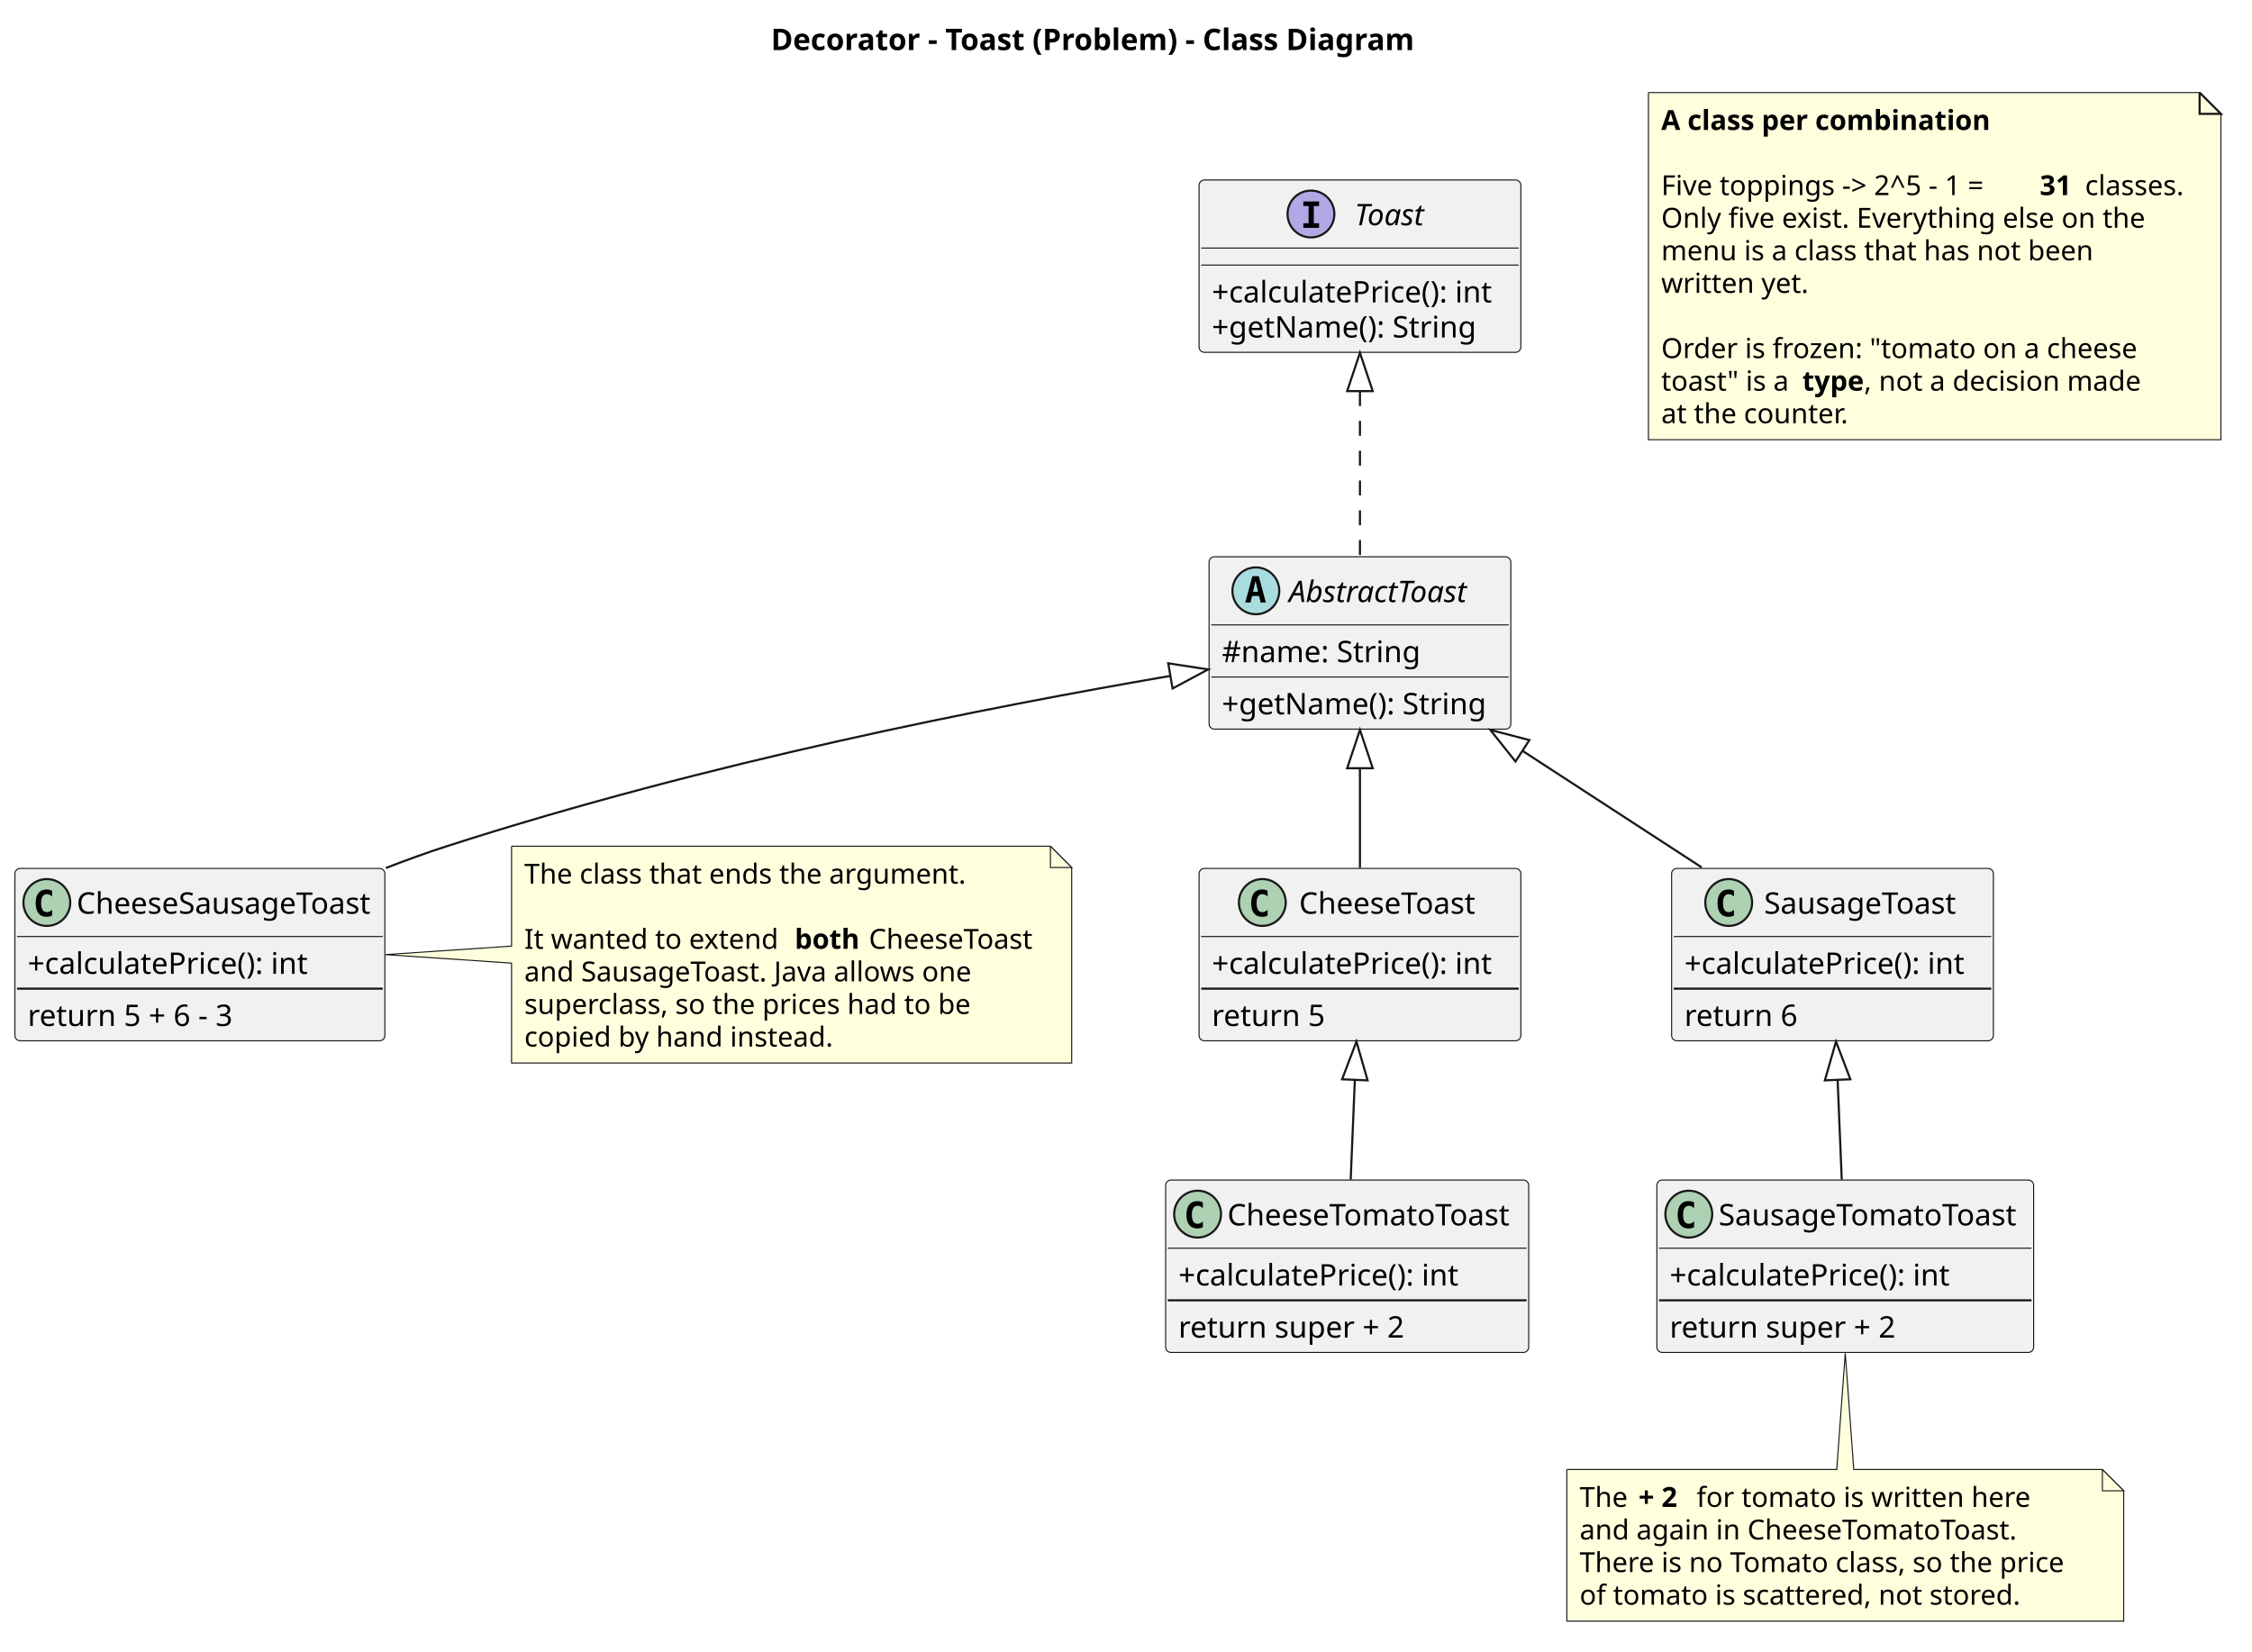
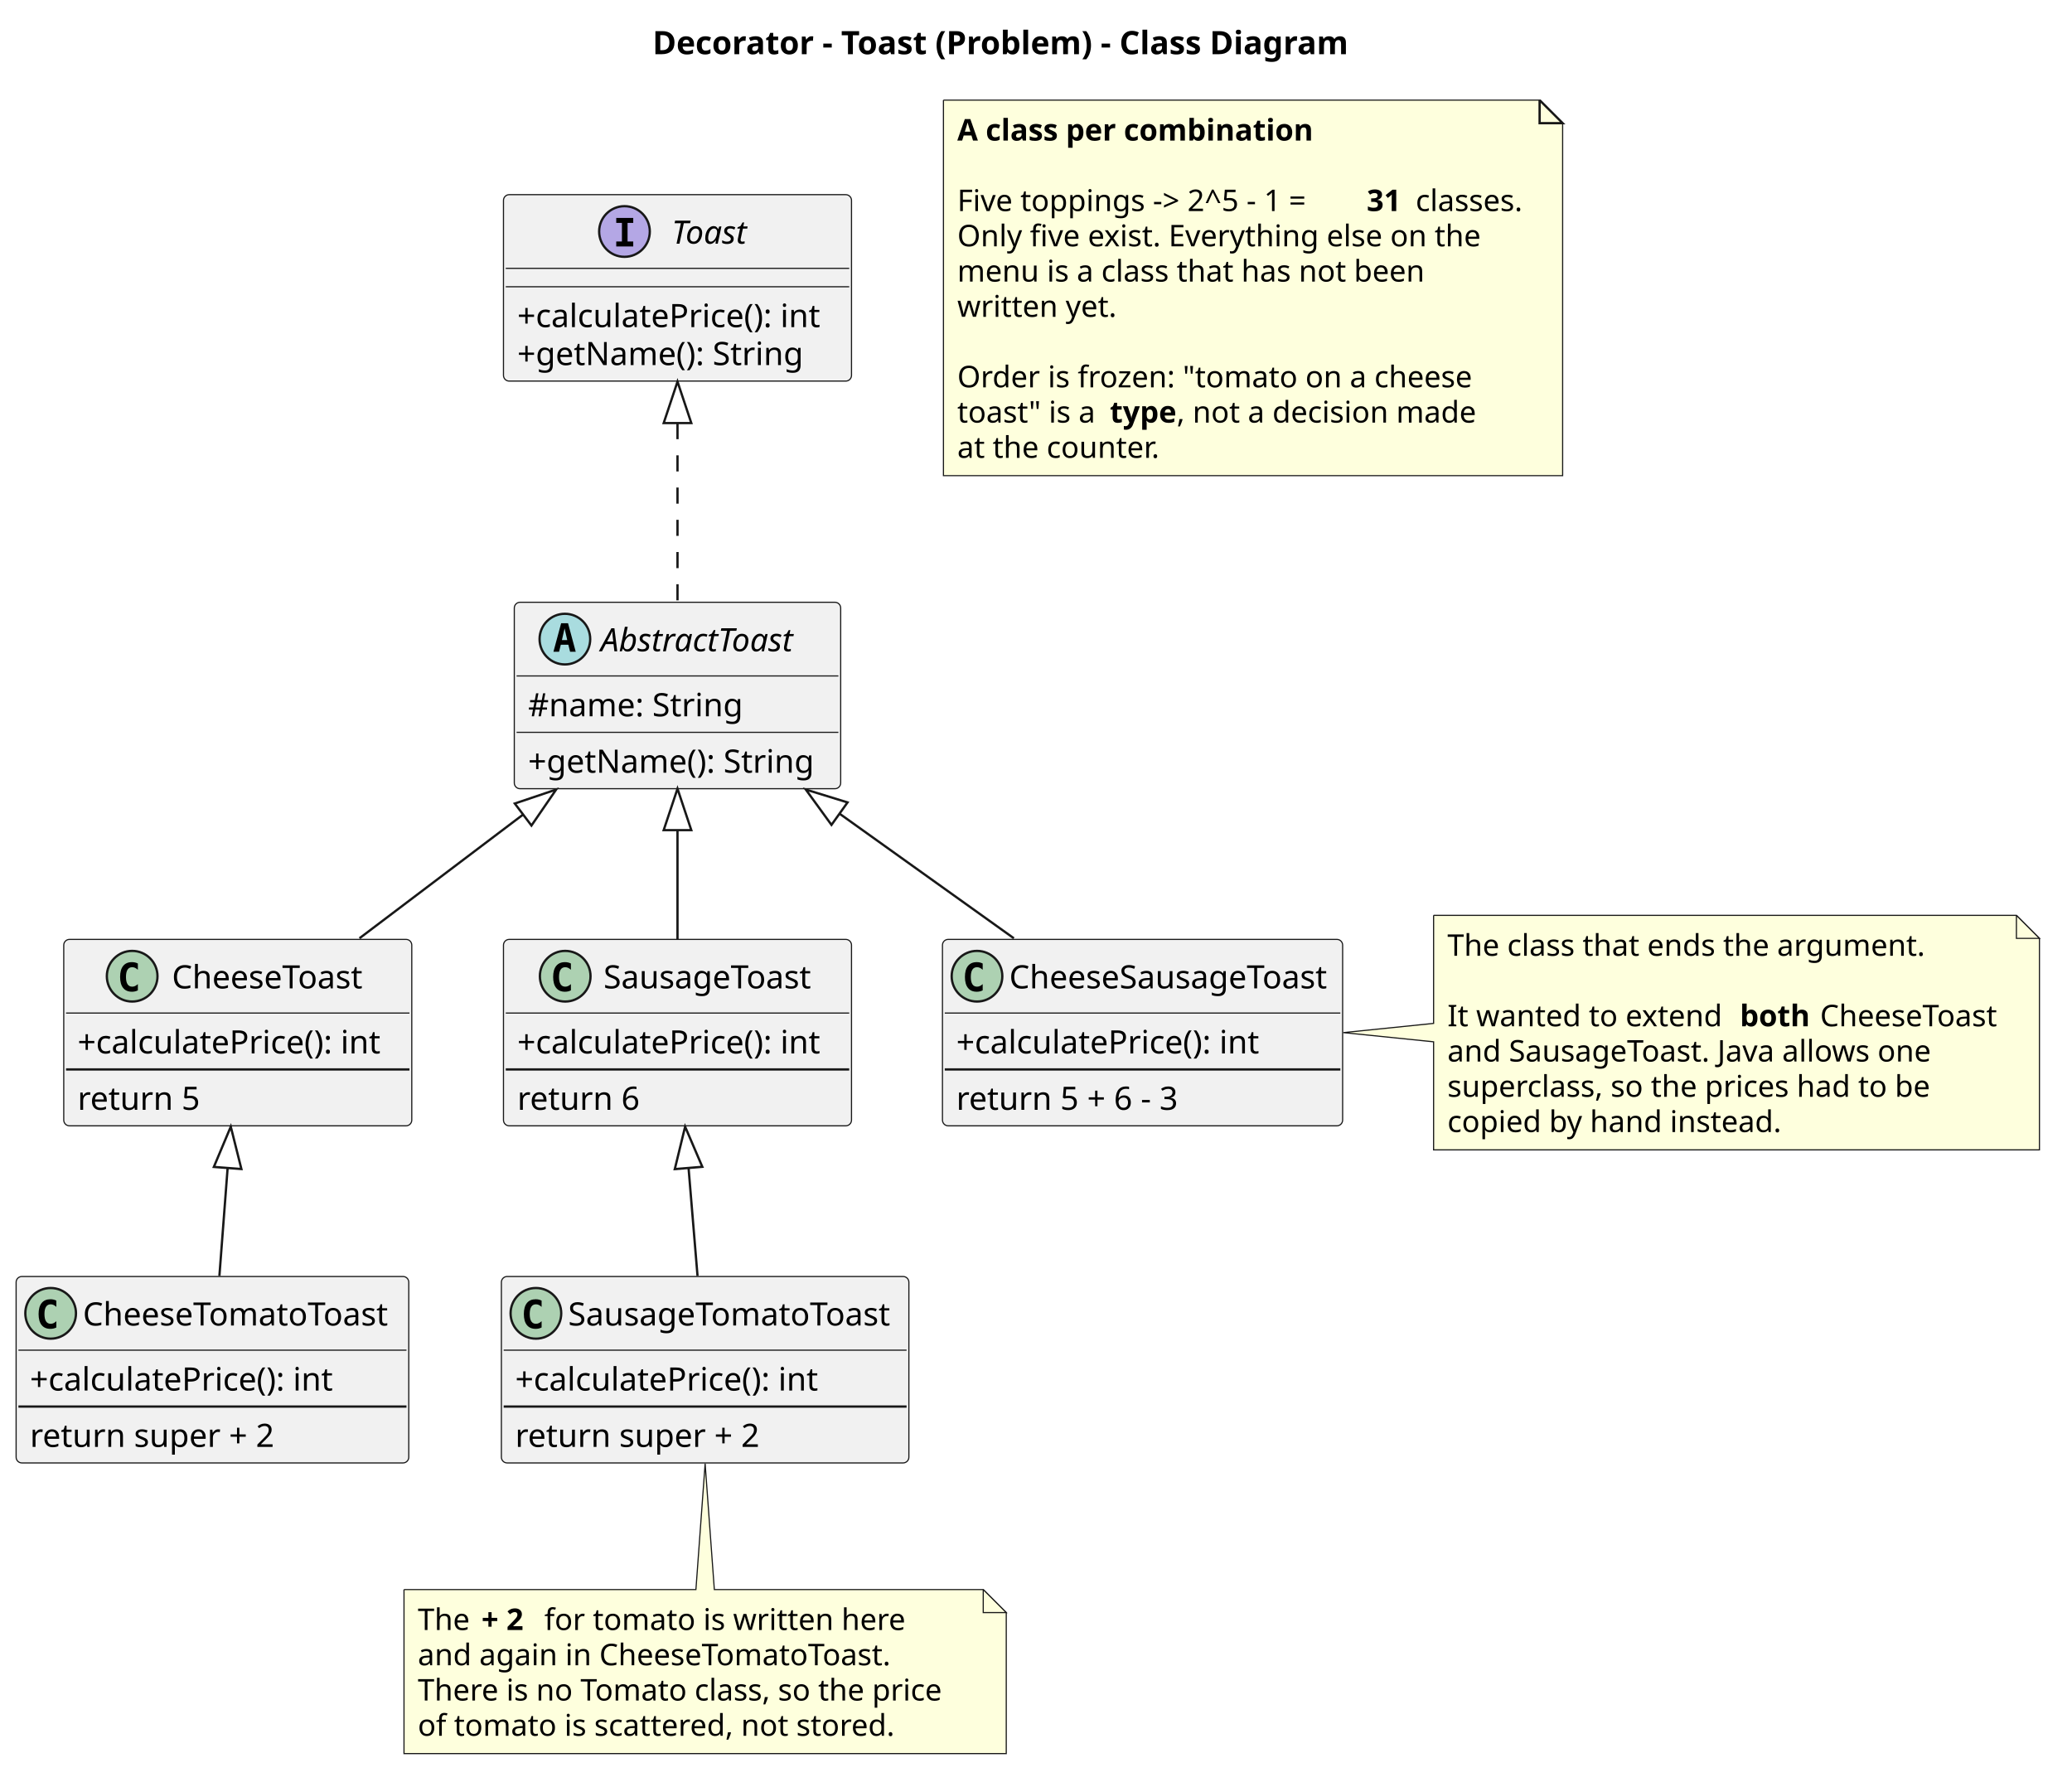
- <svg xmlns="http://www.w3.org/2000/svg" contentStyleType="text/css" data-diagram-type="CLASS" height="776px" preserveAspectRatio="none" style="width:1058px;height:776px;background:#FFFFFF;" version="1.1" viewBox="0 0 1058 776" width="1058px" zoomAndPan="magnify">
+ <svg xmlns="http://www.w3.org/2000/svg" contentStyleType="text/css" data-diagram-type="CLASS" height="776px" preserveAspectRatio="none" style="width:900px;height:776px;background:#FFFFFF;" version="1.1" viewBox="0 0 900 776" width="900px" zoomAndPan="magnify">
  <defs />
  <g>
-     <g class="title" data-source-line="1">
-       <text fill="#000000" font-family="sans-serif" font-size="14" font-weight="700" lengthAdjust="spacing" textLength="327.018" x="362.187" y="23.535">Decorator - Toast (Problem) - Class Diagram</text>
+     <g class="title" data-source-line="3">
+       <text fill="#000000" font-family="sans-serif" font-size="14" font-weight="700" lengthAdjust="spacing" textLength="327.018" x="283.42" y="23.535">Decorator - Toast (Problem) - Class Diagram</text>
    </g>
-     <g class="entity" data-qualified-name="Toast" data-source-line="7" id="ent0001">
-       <rect fill="#F1F1F1" height="80.977" rx="2.5" ry="2.5" style="stroke:#181818;stroke-width:0.5;" width="151.173" x="563.33" y="84.548" />
-       <ellipse cx="615.888" cy="100.548" fill="#B4A7E5" rx="11" ry="11" style="stroke:#181818;stroke-width:1;" />
-       <path d="M612.316,96.813 L612.316,94.655 L619.695,94.655 L619.695,96.813 L617.23,96.813 L617.23,104.89 L619.695,104.89 L619.695,107.048 L612.316,107.048 L612.316,104.89 L614.781,104.89 L614.781,96.813 Z " fill="#000000" />
-       <text fill="#000000" font-family="sans-serif" font-size="14" font-style="italic" lengthAdjust="spacing" textLength="37.557" x="636.388" y="105.839">Toast</text>
-       <line style="stroke:#181818;stroke-width:0.5;" x1="564.33" x2="713.503" y1="116.548" y2="116.548" />
-       <line style="stroke:#181818;stroke-width:0.5;" x1="564.33" x2="713.503" y1="124.548" y2="124.548" />
-       <text fill="#000000" font-family="sans-serif" font-size="14" lengthAdjust="spacing" textLength="139.173" x="569.33" y="142.083">+calculatePrice(): int</text>
-       <text fill="#000000" font-family="sans-serif" font-size="14" lengthAdjust="spacing" textLength="129.773" x="569.33" y="158.572">+getName(): String</text>
+     <g class="entity" data-qualified-name="Toast" data-source-line="8" id="ent0001">
+       <rect fill="#F1F1F1" height="80.977" rx="2.5" ry="2.5" style="stroke:#181818;stroke-width:0.5;" width="151.173" x="218.69" y="84.548" />
+       <ellipse cx="271.248" cy="100.548" fill="#B4A7E5" rx="11" ry="11" style="stroke:#181818;stroke-width:1;" />
+       <path d="M267.676,96.813 L267.676,94.655 L275.055,94.655 L275.055,96.813 L272.59,96.813 L272.59,104.89 L275.055,104.89 L275.055,107.048 L267.676,107.048 L267.676,104.89 L270.141,104.89 L270.141,96.813 Z " fill="#000000" />
+       <text fill="#000000" font-family="sans-serif" font-size="14" font-style="italic" lengthAdjust="spacing" textLength="37.557" x="291.748" y="105.839">Toast</text>
+       <line style="stroke:#181818;stroke-width:0.5;" x1="219.69" x2="368.863" y1="116.548" y2="116.548" />
+       <line style="stroke:#181818;stroke-width:0.5;" x1="219.69" x2="368.863" y1="124.548" y2="124.548" />
+       <text fill="#000000" font-family="sans-serif" font-size="14" lengthAdjust="spacing" textLength="139.173" x="224.69" y="142.083">+calculatePrice(): int</text>
+       <text fill="#000000" font-family="sans-serif" font-size="14" lengthAdjust="spacing" textLength="129.773" x="224.69" y="158.572">+getName(): String</text>
    </g>
-     <g class="entity" data-qualified-name="AbstractToast" data-source-line="12" id="ent0002">
-       <rect fill="#F1F1F1" height="80.977" rx="2.5" ry="2.5" style="stroke:#181818;stroke-width:0.5;" width="141.773" x="568.03" y="261.588" />
-       <ellipse cx="590.008" cy="277.588" fill="#A9DCDF" rx="11" ry="11" style="stroke:#181818;stroke-width:1;" />
-       <path d="M589.871,272.936 L588.717,278.008 L591.033,278.008 Z M588.377,270.695 L591.373,270.695 L594.719,283.088 L592.27,283.088 L591.506,280.025 L588.227,280.025 L587.48,283.088 L585.032,283.088 Z " fill="#000000" />
-       <text fill="#000000" font-family="sans-serif" font-size="14" font-style="italic" lengthAdjust="spacing" textLength="94.268" x="605.558" y="282.879">AbstractToast</text>
-       <line style="stroke:#181818;stroke-width:0.5;" x1="569.03" x2="708.803" y1="293.588" y2="293.588" />
-       <text fill="#000000" font-family="sans-serif" font-size="14" lengthAdjust="spacing" textLength="94.972" x="574.03" y="311.123">#name: String</text>
-       <line style="stroke:#181818;stroke-width:0.5;" x1="569.03" x2="708.803" y1="318.077" y2="318.077" />
-       <text fill="#000000" font-family="sans-serif" font-size="14" lengthAdjust="spacing" textLength="129.773" x="574.03" y="335.612">+getName(): String</text>
+     <g class="entity" data-qualified-name="AbstractToast" data-source-line="13" id="ent0002">
+       <rect fill="#F1F1F1" height="80.977" rx="2.5" ry="2.5" style="stroke:#181818;stroke-width:0.5;" width="141.773" x="223.39" y="261.588" />
+       <ellipse cx="245.368" cy="277.588" fill="#A9DCDF" rx="11" ry="11" style="stroke:#181818;stroke-width:1;" />
+       <path d="M245.231,272.936 L244.077,278.008 L246.393,278.008 Z M243.737,270.695 L246.733,270.695 L250.079,283.088 L247.63,283.088 L246.866,280.025 L243.587,280.025 L242.84,283.088 L240.392,283.088 Z " fill="#000000" />
+       <text fill="#000000" font-family="sans-serif" font-size="14" font-style="italic" lengthAdjust="spacing" textLength="94.268" x="260.918" y="282.879">AbstractToast</text>
+       <line style="stroke:#181818;stroke-width:0.5;" x1="224.39" x2="364.163" y1="293.588" y2="293.588" />
+       <text fill="#000000" font-family="sans-serif" font-size="14" lengthAdjust="spacing" textLength="94.972" x="229.39" y="311.123">#name: String</text>
+       <line style="stroke:#181818;stroke-width:0.5;" x1="224.39" x2="364.163" y1="318.077" y2="318.077" />
+       <text fill="#000000" font-family="sans-serif" font-size="14" lengthAdjust="spacing" textLength="129.773" x="229.39" y="335.612">+getName(): String</text>
    </g>
-     <g class="entity" data-qualified-name="CheeseToast" data-source-line="17" id="ent0003">
-       <rect fill="#F1F1F1" height="80.977" rx="2.5" ry="2.5" style="stroke:#181818;stroke-width:0.5;" width="151.173" x="563.33" y="408.008" />
-       <ellipse cx="593.047" cy="424.008" fill="#ADD1B2" rx="11" ry="11" style="stroke:#181818;stroke-width:1;" />
-       <path d="M595.52,430.151 Q594.939,430.45 594.3,430.6 Q593.661,430.749 592.956,430.749 Q590.449,430.749 589.129,429.097 Q587.809,427.445 587.809,424.324 Q587.809,421.195 589.129,419.543 Q590.449,417.891 592.956,417.891 Q593.661,417.891 594.308,418.041 Q594.956,418.19 595.52,418.489 L595.52,421.211 Q594.89,420.63 594.296,420.361 Q593.703,420.091 593.072,420.091 Q591.727,420.091 591.042,421.158 Q590.357,422.224 590.357,424.324 Q590.357,426.416 591.042,427.483 Q591.727,428.549 593.072,428.549 Q593.703,428.549 594.296,428.279 Q594.89,428.01 595.52,427.429 Z " fill="#000000" />
-       <text fill="#000000" font-family="sans-serif" font-size="14" lengthAdjust="spacing" textLength="86.468" x="610.318" y="429.299">CheeseToast</text>
-       <line style="stroke:#181818;stroke-width:0.5;" x1="564.33" x2="713.503" y1="440.008" y2="440.008" />
-       <text fill="#000000" font-family="sans-serif" font-size="14" lengthAdjust="spacing" textLength="139.173" x="569.33" y="457.543">+calculatePrice(): int</text>
-       <line style="stroke:#181818;stroke-width:1;" x1="564.33" x2="713.503" y1="464.497" y2="464.497" />
-       <text fill="#000000" font-family="sans-serif" font-size="14" lengthAdjust="spacing" textLength="55.152" x="569.33" y="482.032">return 5</text>
+     <g class="entity" data-qualified-name="CheeseToast" data-source-line="18" id="ent0003">
+       <rect fill="#F1F1F1" height="80.977" rx="2.5" ry="2.5" style="stroke:#181818;stroke-width:0.5;" width="151.173" x="27.69" y="408.008" />
+       <ellipse cx="57.407" cy="424.008" fill="#ADD1B2" rx="11" ry="11" style="stroke:#181818;stroke-width:1;" />
+       <path d="M59.88,430.151 Q59.299,430.45 58.66,430.6 Q58.021,430.749 57.316,430.749 Q54.809,430.749 53.489,429.097 Q52.169,427.445 52.169,424.324 Q52.169,421.195 53.489,419.543 Q54.809,417.891 57.316,417.891 Q58.021,417.891 58.669,418.041 Q59.316,418.19 59.88,418.489 L59.88,421.211 Q59.25,420.63 58.656,420.361 Q58.063,420.091 57.432,420.091 Q56.087,420.091 55.402,421.158 Q54.717,422.224 54.717,424.324 Q54.717,426.416 55.402,427.483 Q56.087,428.549 57.432,428.549 Q58.063,428.549 58.656,428.279 Q59.25,428.01 59.88,427.429 Z " fill="#000000" />
+       <text fill="#000000" font-family="sans-serif" font-size="14" lengthAdjust="spacing" textLength="86.468" x="74.678" y="429.299">CheeseToast</text>
+       <line style="stroke:#181818;stroke-width:0.5;" x1="28.69" x2="177.863" y1="440.008" y2="440.008" />
+       <text fill="#000000" font-family="sans-serif" font-size="14" lengthAdjust="spacing" textLength="139.173" x="33.69" y="457.543">+calculatePrice(): int</text>
+       <line style="stroke:#181818;stroke-width:1;" x1="28.69" x2="177.863" y1="464.497" y2="464.497" />
+       <text fill="#000000" font-family="sans-serif" font-size="14" lengthAdjust="spacing" textLength="55.152" x="33.69" y="482.032">return 5</text>
    </g>
-     <g class="entity" data-qualified-name="SausageToast" data-source-line="23" id="ent0004">
-       <rect fill="#F1F1F1" height="80.977" rx="2.5" ry="2.5" style="stroke:#181818;stroke-width:0.5;" width="151.173" x="785.33" y="408.008" />
-       <ellipse cx="812.146" cy="424.008" fill="#ADD1B2" rx="11" ry="11" style="stroke:#181818;stroke-width:1;" />
-       <path d="M814.62,430.151 Q814.038,430.45 813.399,430.6 Q812.76,430.749 812.055,430.749 Q809.548,430.749 808.228,429.097 Q806.908,427.445 806.908,424.324 Q806.908,421.195 808.228,419.543 Q809.548,417.891 812.055,417.891 Q812.76,417.891 813.408,418.041 Q814.055,418.19 814.62,418.489 L814.62,421.211 Q813.989,420.63 813.395,420.361 Q812.802,420.091 812.171,420.091 Q810.826,420.091 810.141,421.158 Q809.457,422.224 809.457,424.324 Q809.457,426.416 810.141,427.483 Q810.826,428.549 812.171,428.549 Q812.802,428.549 813.395,428.279 Q813.989,428.01 814.62,427.429 Z " fill="#000000" />
-       <text fill="#000000" font-family="sans-serif" font-size="14" lengthAdjust="spacing" textLength="92.914" x="828.772" y="429.299">SausageToast</text>
-       <line style="stroke:#181818;stroke-width:0.5;" x1="786.33" x2="935.503" y1="440.008" y2="440.008" />
-       <text fill="#000000" font-family="sans-serif" font-size="14" lengthAdjust="spacing" textLength="139.173" x="791.33" y="457.543">+calculatePrice(): int</text>
-       <line style="stroke:#181818;stroke-width:1;" x1="786.33" x2="935.503" y1="464.497" y2="464.497" />
-       <text fill="#000000" font-family="sans-serif" font-size="14" lengthAdjust="spacing" textLength="55.152" x="791.33" y="482.032">return 6</text>
+     <g class="entity" data-qualified-name="SausageToast" data-source-line="24" id="ent0004">
+       <rect fill="#F1F1F1" height="80.977" rx="2.5" ry="2.5" style="stroke:#181818;stroke-width:0.5;" width="151.173" x="218.69" y="408.008" />
+       <ellipse cx="245.506" cy="424.008" fill="#ADD1B2" rx="11" ry="11" style="stroke:#181818;stroke-width:1;" />
+       <path d="M247.98,430.151 Q247.399,430.45 246.759,430.6 Q246.12,430.749 245.415,430.749 Q242.908,430.749 241.588,429.097 Q240.268,427.445 240.268,424.324 Q240.268,421.195 241.588,419.543 Q242.908,417.891 245.415,417.891 Q246.12,417.891 246.768,418.041 Q247.415,418.19 247.98,418.489 L247.98,421.211 Q247.349,420.63 246.755,420.361 Q246.162,420.091 245.531,420.091 Q244.186,420.091 243.501,421.158 Q242.816,422.224 242.816,424.324 Q242.816,426.416 243.501,427.483 Q244.186,428.549 245.531,428.549 Q246.162,428.549 246.755,428.279 Q247.349,428.01 247.98,427.429 Z " fill="#000000" />
+       <text fill="#000000" font-family="sans-serif" font-size="14" lengthAdjust="spacing" textLength="92.914" x="262.132" y="429.299">SausageToast</text>
+       <line style="stroke:#181818;stroke-width:0.5;" x1="219.69" x2="368.863" y1="440.008" y2="440.008" />
+       <text fill="#000000" font-family="sans-serif" font-size="14" lengthAdjust="spacing" textLength="139.173" x="224.69" y="457.543">+calculatePrice(): int</text>
+       <line style="stroke:#181818;stroke-width:1;" x1="219.69" x2="368.863" y1="464.497" y2="464.497" />
+       <text fill="#000000" font-family="sans-serif" font-size="14" lengthAdjust="spacing" textLength="55.152" x="224.69" y="482.032">return 6</text>
    </g>
-     <g class="entity" data-qualified-name="CheeseTomatoToast" data-source-line="29" id="ent0005">
-       <rect fill="#F1F1F1" height="80.977" rx="2.5" ry="2.5" style="stroke:#181818;stroke-width:0.5;" width="170.558" x="547.63" y="554.428" />
-       <ellipse cx="562.63" cy="570.428" fill="#ADD1B2" rx="11" ry="11" style="stroke:#181818;stroke-width:1;" />
-       <path d="M565.103,576.571 Q564.522,576.87 563.883,577.02 Q563.244,577.169 562.538,577.169 Q560.031,577.169 558.712,575.517 Q557.392,573.865 557.392,570.744 Q557.392,567.615 558.712,565.963 Q560.031,564.311 562.538,564.311 Q563.244,564.311 563.891,564.461 Q564.539,564.61 565.103,564.909 L565.103,567.631 Q564.472,567.05 563.879,566.781 Q563.285,566.511 562.654,566.511 Q561.31,566.511 560.625,567.577 Q559.94,568.644 559.94,570.744 Q559.94,572.836 560.625,573.903 Q561.31,574.969 562.654,574.969 Q563.285,574.969 563.879,574.699 Q564.472,574.43 565.103,573.849 Z " fill="#000000" />
-       <text fill="#000000" font-family="sans-serif" font-size="14" lengthAdjust="spacing" textLength="138.558" x="576.63" y="575.719">CheeseTomatoToast</text>
-       <line style="stroke:#181818;stroke-width:0.5;" x1="548.63" x2="717.188" y1="586.428" y2="586.428" />
-       <text fill="#000000" font-family="sans-serif" font-size="14" lengthAdjust="spacing" textLength="139.173" x="553.63" y="603.963">+calculatePrice(): int</text>
-       <line style="stroke:#181818;stroke-width:1;" x1="548.63" x2="717.188" y1="610.917" y2="610.917" />
-       <text fill="#000000" font-family="sans-serif" font-size="14" lengthAdjust="spacing" textLength="113.306" x="553.63" y="628.452">return super + 2</text>
+     <g class="entity" data-qualified-name="CheeseTomatoToast" data-source-line="30" id="ent0005">
+       <rect fill="#F1F1F1" height="80.977" rx="2.5" ry="2.5" style="stroke:#181818;stroke-width:0.5;" width="170.558" x="7" y="554.428" />
+       <ellipse cx="22" cy="570.428" fill="#ADD1B2" rx="11" ry="11" style="stroke:#181818;stroke-width:1;" />
+       <path d="M24.473,576.571 Q23.892,576.87 23.253,577.02 Q22.614,577.169 21.908,577.169 Q19.401,577.169 18.081,575.517 Q16.762,573.865 16.762,570.744 Q16.762,567.615 18.081,565.963 Q19.401,564.311 21.908,564.311 Q22.614,564.311 23.261,564.461 Q23.909,564.61 24.473,564.909 L24.473,567.631 Q23.842,567.05 23.249,566.781 Q22.655,566.511 22.024,566.511 Q20.68,566.511 19.995,567.577 Q19.31,568.644 19.31,570.744 Q19.31,572.836 19.995,573.903 Q20.68,574.969 22.024,574.969 Q22.655,574.969 23.249,574.699 Q23.842,574.43 24.473,573.849 Z " fill="#000000" />
+       <text fill="#000000" font-family="sans-serif" font-size="14" lengthAdjust="spacing" textLength="138.558" x="36" y="575.719">CheeseTomatoToast</text>
+       <line style="stroke:#181818;stroke-width:0.5;" x1="8" x2="176.558" y1="586.428" y2="586.428" />
+       <text fill="#000000" font-family="sans-serif" font-size="14" lengthAdjust="spacing" textLength="139.173" x="13" y="603.963">+calculatePrice(): int</text>
+       <line style="stroke:#181818;stroke-width:1;" x1="8" x2="176.558" y1="610.917" y2="610.917" />
+       <text fill="#000000" font-family="sans-serif" font-size="14" lengthAdjust="spacing" textLength="113.306" x="13" y="628.452">return super + 2</text>
    </g>
-     <g class="entity" data-qualified-name="SausageTomatoToast" data-source-line="35" id="ent0006">
-       <rect fill="#F1F1F1" height="80.977" rx="2.5" ry="2.5" style="stroke:#181818;stroke-width:0.5;" width="177.004" x="778.41" y="554.428" />
-       <ellipse cx="793.41" cy="570.428" fill="#ADD1B2" rx="11" ry="11" style="stroke:#181818;stroke-width:1;" />
-       <path d="M795.883,576.571 Q795.302,576.87 794.663,577.02 Q794.024,577.169 793.318,577.169 Q790.811,577.169 789.491,575.517 Q788.172,573.865 788.172,570.744 Q788.172,567.615 789.491,565.963 Q790.811,564.311 793.318,564.311 Q794.024,564.311 794.671,564.461 Q795.319,564.61 795.883,564.909 L795.883,567.631 Q795.252,567.05 794.659,566.781 Q794.065,566.511 793.434,566.511 Q792.09,566.511 791.405,567.577 Q790.72,568.644 790.72,570.744 Q790.72,572.836 791.405,573.903 Q792.09,574.969 793.434,574.969 Q794.065,574.969 794.659,574.699 Q795.252,574.43 795.883,573.849 Z " fill="#000000" />
-       <text fill="#000000" font-family="sans-serif" font-size="14" lengthAdjust="spacing" textLength="145.004" x="807.41" y="575.719">SausageTomatoToast</text>
-       <line style="stroke:#181818;stroke-width:0.5;" x1="779.41" x2="954.414" y1="586.428" y2="586.428" />
-       <text fill="#000000" font-family="sans-serif" font-size="14" lengthAdjust="spacing" textLength="139.173" x="784.41" y="603.963">+calculatePrice(): int</text>
-       <line style="stroke:#181818;stroke-width:1;" x1="779.41" x2="954.414" y1="610.917" y2="610.917" />
-       <text fill="#000000" font-family="sans-serif" font-size="14" lengthAdjust="spacing" textLength="113.306" x="784.41" y="628.452">return super + 2</text>
+     <g class="entity" data-qualified-name="SausageTomatoToast" data-source-line="36" id="ent0006">
+       <rect fill="#F1F1F1" height="80.977" rx="2.5" ry="2.5" style="stroke:#181818;stroke-width:0.5;" width="177.004" x="217.78" y="554.428" />
+       <ellipse cx="232.78" cy="570.428" fill="#ADD1B2" rx="11" ry="11" style="stroke:#181818;stroke-width:1;" />
+       <path d="M235.253,576.571 Q234.672,576.87 234.033,577.02 Q233.394,577.169 232.688,577.169 Q230.181,577.169 228.862,575.517 Q227.542,573.865 227.542,570.744 Q227.542,567.615 228.862,565.963 Q230.181,564.311 232.688,564.311 Q233.394,564.311 234.041,564.461 Q234.689,564.61 235.253,564.909 L235.253,567.631 Q234.622,567.05 234.029,566.781 Q233.435,566.511 232.804,566.511 Q231.46,566.511 230.775,567.577 Q230.09,568.644 230.09,570.744 Q230.09,572.836 230.775,573.903 Q231.46,574.969 232.804,574.969 Q233.435,574.969 234.029,574.699 Q234.622,574.43 235.253,573.849 Z " fill="#000000" />
+       <text fill="#000000" font-family="sans-serif" font-size="14" lengthAdjust="spacing" textLength="145.004" x="246.78" y="575.719">SausageTomatoToast</text>
+       <line style="stroke:#181818;stroke-width:0.5;" x1="218.78" x2="393.784" y1="586.428" y2="586.428" />
+       <text fill="#000000" font-family="sans-serif" font-size="14" lengthAdjust="spacing" textLength="139.173" x="223.78" y="603.963">+calculatePrice(): int</text>
+       <line style="stroke:#181818;stroke-width:1;" x1="218.78" x2="393.784" y1="610.917" y2="610.917" />
+       <text fill="#000000" font-family="sans-serif" font-size="14" lengthAdjust="spacing" textLength="113.306" x="223.78" y="628.452">return super + 2</text>
    </g>
-     <g class="entity" data-qualified-name="CheeseSausageToast" data-source-line="41" id="ent0007">
-       <rect fill="#F1F1F1" height="80.977" rx="2.5" ry="2.5" style="stroke:#181818;stroke-width:0.5;" width="173.825" x="7" y="408.008" />
-       <ellipse cx="22" cy="424.008" fill="#ADD1B2" rx="11" ry="11" style="stroke:#181818;stroke-width:1;" />
-       <path d="M24.473,430.151 Q23.892,430.45 23.253,430.6 Q22.614,430.749 21.908,430.749 Q19.401,430.749 18.081,429.097 Q16.762,427.445 16.762,424.324 Q16.762,421.195 18.081,419.543 Q19.401,417.891 21.908,417.891 Q22.614,417.891 23.261,418.041 Q23.909,418.19 24.473,418.489 L24.473,421.211 Q23.842,420.63 23.249,420.361 Q22.655,420.091 22.024,420.091 Q20.68,420.091 19.995,421.158 Q19.31,422.224 19.31,424.324 Q19.31,426.416 19.995,427.483 Q20.68,428.549 22.024,428.549 Q22.655,428.549 23.249,428.279 Q23.842,428.01 24.473,427.429 Z " fill="#000000" />
-       <text fill="#000000" font-family="sans-serif" font-size="14" lengthAdjust="spacing" textLength="141.825" x="36" y="429.299">CheeseSausageToast</text>
-       <line style="stroke:#181818;stroke-width:0.5;" x1="8" x2="179.825" y1="440.008" y2="440.008" />
-       <text fill="#000000" font-family="sans-serif" font-size="14" lengthAdjust="spacing" textLength="139.173" x="13" y="457.543">+calculatePrice(): int</text>
-       <line style="stroke:#181818;stroke-width:1;" x1="8" x2="179.825" y1="464.497" y2="464.497" />
-       <text fill="#000000" font-family="sans-serif" font-size="14" lengthAdjust="spacing" textLength="109.806" x="13" y="482.032">return 5 + 6 - 3</text>
+     <g class="entity" data-qualified-name="CheeseSausageToast" data-source-line="42" id="ent0007">
+       <rect fill="#F1F1F1" height="80.977" rx="2.5" ry="2.5" style="stroke:#181818;stroke-width:0.5;" width="173.825" x="409.37" y="408.008" />
+       <ellipse cx="424.37" cy="424.008" fill="#ADD1B2" rx="11" ry="11" style="stroke:#181818;stroke-width:1;" />
+       <path d="M426.843,430.151 Q426.262,430.45 425.623,430.6 Q424.984,430.749 424.278,430.749 Q421.771,430.749 420.452,429.097 Q419.132,427.445 419.132,424.324 Q419.132,421.195 420.452,419.543 Q421.771,417.891 424.278,417.891 Q424.984,417.891 425.631,418.041 Q426.279,418.19 426.843,418.489 L426.843,421.211 Q426.212,420.63 425.619,420.361 Q425.025,420.091 424.394,420.091 Q423.05,420.091 422.365,421.158 Q421.68,422.224 421.68,424.324 Q421.68,426.416 422.365,427.483 Q423.05,428.549 424.394,428.549 Q425.025,428.549 425.619,428.279 Q426.212,428.01 426.843,427.429 Z " fill="#000000" />
+       <text fill="#000000" font-family="sans-serif" font-size="14" lengthAdjust="spacing" textLength="141.825" x="438.37" y="429.299">CheeseSausageToast</text>
+       <line style="stroke:#181818;stroke-width:0.5;" x1="410.37" x2="582.195" y1="440.008" y2="440.008" />
+       <text fill="#000000" font-family="sans-serif" font-size="14" lengthAdjust="spacing" textLength="139.173" x="415.37" y="457.543">+calculatePrice(): int</text>
+       <line style="stroke:#181818;stroke-width:1;" x1="410.37" x2="582.195" y1="464.497" y2="464.497" />
+       <text fill="#000000" font-family="sans-serif" font-size="14" lengthAdjust="spacing" textLength="109.806" x="415.37" y="482.032">return 5 + 6 - 3</text>
    </g>
-     <g class="entity" data-qualified-name="GMN14" data-source-line="55" id="ent0015">
-       <path d="M240.33,397.568 L240.33,444.498 L181.06,448.498 L240.33,452.498 L240.33,499.432 A0,0 0 0 0 240.33,499.432 L503.487,499.432 A0,0 0 0 0 503.487,499.432 L503.487,407.568 L493.487,397.568 L240.33,397.568 A0,0 0 0 0 240.33,397.568" fill="#FEFFDD" style="stroke:#181818;stroke-width:0.5;" />
-       <path d="M493.487,397.568 L493.487,407.568 L503.487,407.568 L493.487,397.568" fill="#FEFFDD" style="stroke:#181818;stroke-width:0.5;" />
-       <text fill="#000000" font-family="sans-serif" font-size="13" lengthAdjust="spacing" textLength="215.306" x="246.33" y="415.137">The class that ends the argument.</text>
-       <text fill="#000000" font-family="sans-serif" font-size="13" lengthAdjust="spacing" textLength="4.113" x="246.33" y="430.447"> </text>
-       <text fill="#000000" font-family="sans-serif" font-size="13" lengthAdjust="spacing" textLength="122.916" x="246.33" y="445.758">It wanted to extend</text>
-       <text fill="#000000" font-family="sans-serif" font-size="13" font-weight="700" lengthAdjust="spacing" textLength="30.723" x="373.359" y="445.758">both</text>
-       <text fill="#000000" font-family="sans-serif" font-size="13" lengthAdjust="spacing" textLength="80.291" x="408.195" y="445.758">CheeseToast</text>
-       <text fill="#000000" font-family="sans-serif" font-size="13" lengthAdjust="spacing" textLength="218.023" x="246.33" y="461.068">and SausageToast. Java allows one</text>
-       <text fill="#000000" font-family="sans-serif" font-size="13" lengthAdjust="spacing" textLength="219.356" x="246.33" y="476.379">superclass, so the prices had to be</text>
-       <text fill="#000000" font-family="sans-serif" font-size="13" lengthAdjust="spacing" textLength="150.852" x="246.33" y="491.689">copied by hand instead.</text>
+     <g class="entity" data-qualified-name="GMN14" data-source-line="56" id="ent0015">
+       <path d="M622.7,397.568 L622.7,444.498 L583.49,448.498 L622.7,452.498 L622.7,499.432 A0,0 0 0 0 622.7,499.432 L885.857,499.432 A0,0 0 0 0 885.857,499.432 L885.857,407.568 L875.857,397.568 L622.7,397.568 A0,0 0 0 0 622.7,397.568" fill="#FEFFDD" style="stroke:#181818;stroke-width:0.5;" />
+       <path d="M875.857,397.568 L875.857,407.568 L885.857,407.568 L875.857,397.568" fill="#FEFFDD" style="stroke:#181818;stroke-width:0.5;" />
+       <text fill="#000000" font-family="sans-serif" font-size="13" lengthAdjust="spacing" textLength="215.306" x="628.7" y="415.137">The class that ends the argument.</text>
+       <text fill="#000000" font-family="sans-serif" font-size="13" lengthAdjust="spacing" textLength="4.113" x="628.7" y="430.447"> </text>
+       <text fill="#000000" font-family="sans-serif" font-size="13" lengthAdjust="spacing" textLength="122.916" x="628.7" y="445.758">It wanted to extend</text>
+       <text fill="#000000" font-family="sans-serif" font-size="13" font-weight="700" lengthAdjust="spacing" textLength="30.723" x="755.729" y="445.758">both</text>
+       <text fill="#000000" font-family="sans-serif" font-size="13" lengthAdjust="spacing" textLength="80.291" x="790.565" y="445.758">CheeseToast</text>
+       <text fill="#000000" font-family="sans-serif" font-size="13" lengthAdjust="spacing" textLength="218.023" x="628.7" y="461.068">and SausageToast. Java allows one</text>
+       <text fill="#000000" font-family="sans-serif" font-size="13" lengthAdjust="spacing" textLength="219.356" x="628.7" y="476.379">superclass, so the prices had to be</text>
+       <text fill="#000000" font-family="sans-serif" font-size="13" lengthAdjust="spacing" textLength="150.852" x="628.7" y="491.689">copied by hand instead.</text>
    </g>
-     <g class="entity" data-qualified-name="GMN17" data-source-line="64" id="ent0018">
-       <path d="M736.11,690.408 L736.11,761.65 A0,0 0 0 0 736.11,761.65 L997.712,761.65 A0,0 0 0 0 997.712,761.65 L997.712,700.408 L987.712,690.408 L870.91,690.408 L866.91,635.708 L862.91,690.408 L736.11,690.408 A0,0 0 0 0 736.11,690.408" fill="#FEFFDD" style="stroke:#181818;stroke-width:0.5;" />
-       <path d="M987.712,690.408 L987.712,700.408 L997.712,700.408 L987.712,690.408" fill="#FEFFDD" style="stroke:#181818;stroke-width:0.5;" />
-       <text fill="#000000" font-family="sans-serif" font-size="13" lengthAdjust="spacing" textLength="23.531" x="742.11" y="707.977">The</text>
-       <text fill="#000000" font-family="sans-serif" font-size="13" font-weight="700" lengthAdjust="spacing" textLength="23.201" x="769.754" y="707.977">+ 2</text>
-       <text fill="#000000" font-family="sans-serif" font-size="13" lengthAdjust="spacing" textLength="161.935" x="797.068" y="707.977">for tomato is written here</text>
-       <text fill="#000000" font-family="sans-serif" font-size="13" lengthAdjust="spacing" textLength="214.659" x="742.11" y="723.287">and again in CheeseTomatoToast.</text>
-       <text fill="#000000" font-family="sans-serif" font-size="13" lengthAdjust="spacing" textLength="240.602" x="742.11" y="738.598">There is no Tomato class, so the price</text>
-       <text fill="#000000" font-family="sans-serif" font-size="13" lengthAdjust="spacing" textLength="216.265" x="742.11" y="753.908">of tomato is scattered, not stored.</text>
+     <g class="entity" data-qualified-name="GMN17" data-source-line="65" id="ent0018">
+       <path d="M175.48,690.408 L175.48,761.65 A0,0 0 0 0 175.48,761.65 L437.082,761.65 A0,0 0 0 0 437.082,761.65 L437.082,700.408 L427.082,690.408 L310.28,690.408 L306.28,635.708 L302.28,690.408 L175.48,690.408 A0,0 0 0 0 175.48,690.408" fill="#FEFFDD" style="stroke:#181818;stroke-width:0.5;" />
+       <path d="M427.082,690.408 L427.082,700.408 L437.082,700.408 L427.082,690.408" fill="#FEFFDD" style="stroke:#181818;stroke-width:0.5;" />
+       <text fill="#000000" font-family="sans-serif" font-size="13" lengthAdjust="spacing" textLength="23.531" x="181.48" y="707.977">The</text>
+       <text fill="#000000" font-family="sans-serif" font-size="13" font-weight="700" lengthAdjust="spacing" textLength="23.201" x="209.124" y="707.977">+ 2</text>
+       <text fill="#000000" font-family="sans-serif" font-size="13" lengthAdjust="spacing" textLength="161.935" x="236.438" y="707.977">for tomato is written here</text>
+       <text fill="#000000" font-family="sans-serif" font-size="13" lengthAdjust="spacing" textLength="214.659" x="181.48" y="723.287">and again in CheeseTomatoToast.</text>
+       <text fill="#000000" font-family="sans-serif" font-size="13" lengthAdjust="spacing" textLength="240.602" x="181.48" y="738.598">There is no Tomato class, so the price</text>
+       <text fill="#000000" font-family="sans-serif" font-size="13" lengthAdjust="spacing" textLength="216.265" x="181.48" y="753.908">of tomato is scattered, not stored.</text>
    </g>
-     <g class="entity" data-qualified-name="N1" data-source-line="71" id="ent0020">
-       <path d="M774.44,43.488 L774.44,206.594 L1043.392,206.594 L1043.392,53.488 L1033.392,43.488 L774.44,43.488" fill="#FEFFDD" style="stroke:#181818;stroke-width:0.5;" />
-       <path d="M1033.392,43.488 L1033.392,53.488 L1043.392,53.488 L1033.392,43.488" fill="#FEFFDD" style="stroke:#181818;stroke-width:1;" />
-       <text fill="#000000" font-family="sans-serif" font-size="13" font-weight="700" lengthAdjust="spacing" textLength="161.243" x="780.44" y="61.057">A class per combination</text>
-       <text fill="#000000" font-family="sans-serif" font-size="13" lengthAdjust="spacing" textLength="4.113" x="780.44" y="76.367"> </text>
-       <text fill="#000000" font-family="sans-serif" font-size="13" lengthAdjust="spacing" textLength="173.742" x="780.44" y="91.678">Five toppings -&gt; 2^5 - 1 =</text>
-       <text fill="#000000" font-family="sans-serif" font-size="13" font-weight="700" lengthAdjust="spacing" textLength="17.151" x="958.295" y="91.678">31</text>
-       <text fill="#000000" font-family="sans-serif" font-size="13" lengthAdjust="spacing" textLength="48.833" x="979.56" y="91.678">classes.</text>
-       <text fill="#000000" font-family="sans-serif" font-size="13" lengthAdjust="spacing" textLength="237.567" x="780.44" y="106.988">Only five exist. Everything else on the</text>
-       <text fill="#000000" font-family="sans-serif" font-size="13" lengthAdjust="spacing" textLength="211.218" x="780.44" y="122.299">menu is a class that has not been</text>
-       <text fill="#000000" font-family="sans-serif" font-size="13" lengthAdjust="spacing" textLength="71.252" x="780.44" y="137.609">written yet.</text>
-       <text fill="#000000" font-family="sans-serif" font-size="13" lengthAdjust="spacing" textLength="4.113" x="780.44" y="152.92"> </text>
-       <text fill="#000000" font-family="sans-serif" font-size="13" lengthAdjust="spacing" textLength="232.369" x="780.44" y="168.231">Order is frozen: "tomato on a cheese</text>
-       <text fill="#000000" font-family="sans-serif" font-size="13" lengthAdjust="spacing" textLength="62.163" x="780.44" y="183.541">toast" is a</text>
-       <text fill="#000000" font-family="sans-serif" font-size="13" font-weight="700" lengthAdjust="spacing" textLength="29.079" x="846.716" y="183.541">type</text>
-       <text fill="#000000" font-family="sans-serif" font-size="13" lengthAdjust="spacing" textLength="135.681" x="875.794" y="183.541">, not a decision made</text>
-       <text fill="#000000" font-family="sans-serif" font-size="13" lengthAdjust="spacing" textLength="92.758" x="780.44" y="198.852">at the counter.</text>
+     <g class="entity" data-qualified-name="N1" data-source-line="72" id="ent0020">
+       <path d="M409.8,43.488 L409.8,206.594 L678.752,206.594 L678.752,53.488 L668.752,43.488 L409.8,43.488" fill="#FEFFDD" style="stroke:#181818;stroke-width:0.5;" />
+       <path d="M668.752,43.488 L668.752,53.488 L678.752,53.488 L668.752,43.488" fill="#FEFFDD" style="stroke:#181818;stroke-width:1;" />
+       <text fill="#000000" font-family="sans-serif" font-size="13" font-weight="700" lengthAdjust="spacing" textLength="161.243" x="415.8" y="61.057">A class per combination</text>
+       <text fill="#000000" font-family="sans-serif" font-size="13" lengthAdjust="spacing" textLength="4.113" x="415.8" y="76.367"> </text>
+       <text fill="#000000" font-family="sans-serif" font-size="13" lengthAdjust="spacing" textLength="173.742" x="415.8" y="91.678">Five toppings -&gt; 2^5 - 1 =</text>
+       <text fill="#000000" font-family="sans-serif" font-size="13" font-weight="700" lengthAdjust="spacing" textLength="17.151" x="593.655" y="91.678">31</text>
+       <text fill="#000000" font-family="sans-serif" font-size="13" lengthAdjust="spacing" textLength="48.833" x="614.92" y="91.678">classes.</text>
+       <text fill="#000000" font-family="sans-serif" font-size="13" lengthAdjust="spacing" textLength="237.567" x="415.8" y="106.988">Only five exist. Everything else on the</text>
+       <text fill="#000000" font-family="sans-serif" font-size="13" lengthAdjust="spacing" textLength="211.218" x="415.8" y="122.299">menu is a class that has not been</text>
+       <text fill="#000000" font-family="sans-serif" font-size="13" lengthAdjust="spacing" textLength="71.252" x="415.8" y="137.609">written yet.</text>
+       <text fill="#000000" font-family="sans-serif" font-size="13" lengthAdjust="spacing" textLength="4.113" x="415.8" y="152.92"> </text>
+       <text fill="#000000" font-family="sans-serif" font-size="13" lengthAdjust="spacing" textLength="232.369" x="415.8" y="168.231">Order is frozen: "tomato on a cheese</text>
+       <text fill="#000000" font-family="sans-serif" font-size="13" lengthAdjust="spacing" textLength="62.163" x="415.8" y="183.541">toast" is a</text>
+       <text fill="#000000" font-family="sans-serif" font-size="13" font-weight="700" lengthAdjust="spacing" textLength="29.079" x="482.076" y="183.541">type</text>
+       <text fill="#000000" font-family="sans-serif" font-size="13" lengthAdjust="spacing" textLength="135.681" x="511.154" y="183.541">, not a decision made</text>
+       <text fill="#000000" font-family="sans-serif" font-size="13" lengthAdjust="spacing" textLength="92.758" x="415.8" y="198.852">at the counter.</text>
    </g>
-     <g class="link" data-entity-1="ent0001" data-entity-2="ent0002" data-link-type="extension" data-source-line="47" id="lnk8">
-       <path codeLine="47" d="M638.91,183.758 C638.91,212.298 638.91,232.638 638.91,261.208" fill="none" id="Toast-backto-AbstractToast" style="stroke:#181818;stroke-width:1;stroke-dasharray:7,7;" />
-       <polygon fill="none" points="638.91,165.758,632.91,183.758,644.91,183.758,638.91,165.758" style="stroke:#181818;stroke-width:1;stroke-linejoin:miter;stroke-miterlimit:10;" />
+     <g class="link" data-entity-1="ent0001" data-entity-2="ent0002" data-link-type="extension" data-source-line="48" id="lnk8">
+       <path codeLine="48" d="M294.28,183.758 C294.28,212.298 294.28,232.638 294.28,261.208" fill="none" id="Toast-backto-AbstractToast" style="stroke:#181818;stroke-width:1;stroke-dasharray:7,7;" />
+       <polygon fill="none" points="294.28,165.758,288.28,183.758,300.28,183.758,294.28,165.758" style="stroke:#181818;stroke-width:1;stroke-linejoin:miter;stroke-miterlimit:10;" />
    </g>
-     <g class="link" data-entity-1="ent0002" data-entity-2="ent0003" data-link-type="extension" data-source-line="48" id="lnk9">
-       <path codeLine="48" d="M638.91,360.928 C638.91,381.128 638.91,387.598 638.91,407.778" fill="none" id="AbstractToast-backto-CheeseToast" style="stroke:#181818;stroke-width:1;" />
-       <polygon fill="none" points="638.91,342.928,632.91,360.928,644.91,360.928,638.91,342.928" style="stroke:#181818;stroke-width:1;stroke-linejoin:miter;stroke-miterlimit:10;" />
+     <g class="link" data-entity-1="ent0002" data-entity-2="ent0003" data-link-type="extension" data-source-line="49" id="lnk9">
+       <path codeLine="49" d="M227.222,353.784 C200.612,373.904 182.77,387.398 156.14,407.528" fill="none" id="AbstractToast-backto-CheeseToast" style="stroke:#181818;stroke-width:1;" />
+       <polygon fill="none" points="241.58,342.928,223.603,348.998,230.841,358.57,241.58,342.928" style="stroke:#181818;stroke-width:1;stroke-linejoin:miter;stroke-miterlimit:10;" />
    </g>
-     <g class="link" data-entity-1="ent0002" data-entity-2="ent0004" data-link-type="extension" data-source-line="49" id="lnk10">
-       <path codeLine="49" d="M715.249,352.743 C746.178,372.863 768.52,387.398 799.48,407.528" fill="none" id="AbstractToast-backto-SausageToast" style="stroke:#181818;stroke-width:1;" />
-       <polygon fill="none" points="700.16,342.928,711.977,357.773,718.52,347.714,700.16,342.928" style="stroke:#181818;stroke-width:1;stroke-linejoin:miter;stroke-miterlimit:10;" />
+     <g class="link" data-entity-1="ent0002" data-entity-2="ent0004" data-link-type="extension" data-source-line="50" id="lnk10">
+       <path codeLine="50" d="M294.277,408.008 L294.277,360.565" fill="none" id="AbstractToast-backto-SausageToast" style="stroke:#181818;stroke-width:1;" />
+       <polygon fill="none" points="294.277,342.565,300.277,360.565,288.277,360.565,294.277,342.565" style="stroke:#181818;stroke-width:1;stroke-linejoin:miter;stroke-miterlimit:10;" />
    </g>
-     <g class="link" data-entity-1="ent0002" data-entity-2="ent0007" data-link-type="extension" data-source-line="50" id="lnk11">
-       <path codeLine="50" d="M549.86,317.554 C463.83,332.324 333.14,357.868 209.91,397.568 C200.52,400.588 190.85,404.098 181.28,407.818" fill="none" id="AbstractToast-backto-CheeseSausageToast" style="stroke:#181818;stroke-width:1;" />
-       <polygon fill="none" points="567.6,314.508,548.844,311.641,550.875,323.467,567.6,314.508" style="stroke:#181818;stroke-width:1;stroke-linejoin:miter;stroke-miterlimit:10;" />
+     <g class="link" data-entity-1="ent0002" data-entity-2="ent0007" data-link-type="extension" data-source-line="51" id="lnk11">
+       <path codeLine="51" d="M364.652,353.397 C392.792,373.517 412.21,387.398 440.38,407.528" fill="none" id="AbstractToast-backto-CheeseSausageToast" style="stroke:#181818;stroke-width:1;" />
+       <polygon fill="none" points="350.01,342.928,361.163,358.278,368.142,348.517,350.01,342.928" style="stroke:#181818;stroke-width:1;stroke-linejoin:miter;stroke-miterlimit:10;" />
    </g>
-     <g class="link" data-entity-1="ent0003" data-entity-2="ent0005" data-link-type="extension" data-source-line="51" id="lnk12">
-       <path codeLine="51" d="M636.512,507.333 C635.672,527.533 635.4,534.018 634.56,554.198" fill="none" id="CheeseToast-backto-CheeseTomatoToast" style="stroke:#181818;stroke-width:1;" />
-       <polygon fill="none" points="637.26,489.348,630.517,507.083,642.507,507.582,637.26,489.348" style="stroke:#181818;stroke-width:1;stroke-linejoin:miter;stroke-miterlimit:10;" />
+     <g class="link" data-entity-1="ent0003" data-entity-2="ent0005" data-link-type="extension" data-source-line="52" id="lnk12">
+       <path codeLine="52" d="M98.872,507.296 C97.332,527.496 96.84,534.018 95.3,554.198" fill="none" id="CheeseToast-backto-CheeseTomatoToast" style="stroke:#181818;stroke-width:1;" />
+       <polygon fill="none" points="100.24,489.348,92.889,506.84,104.854,507.752,100.24,489.348" style="stroke:#181818;stroke-width:1;stroke-linejoin:miter;stroke-miterlimit:10;" />
    </g>
-     <g class="link" data-entity-1="ent0004" data-entity-2="ent0006" data-link-type="extension" data-source-line="52" id="lnk13">
-       <path codeLine="52" d="M863.318,507.333 C864.158,527.533 864.42,534.018 865.26,554.198" fill="none" id="SausageToast-backto-SausageTomatoToast" style="stroke:#181818;stroke-width:1;" />
-       <polygon fill="none" points="862.57,489.348,857.323,507.582,869.313,507.083,862.57,489.348" style="stroke:#181818;stroke-width:1;stroke-linejoin:miter;stroke-miterlimit:10;" />
+     <g class="link" data-entity-1="ent0004" data-entity-2="ent0006" data-link-type="extension" data-source-line="53" id="lnk13">
+       <path codeLine="53" d="M299.082,507.286 C300.762,527.486 301.3,534.018 302.98,554.198" fill="none" id="SausageToast-backto-SausageTomatoToast" style="stroke:#181818;stroke-width:1;" />
+       <polygon fill="none" points="297.59,489.348,293.103,507.784,305.061,506.789,297.59,489.348" style="stroke:#181818;stroke-width:1;stroke-linejoin:miter;stroke-miterlimit:10;" />
    </g>
  </g>
</svg>
